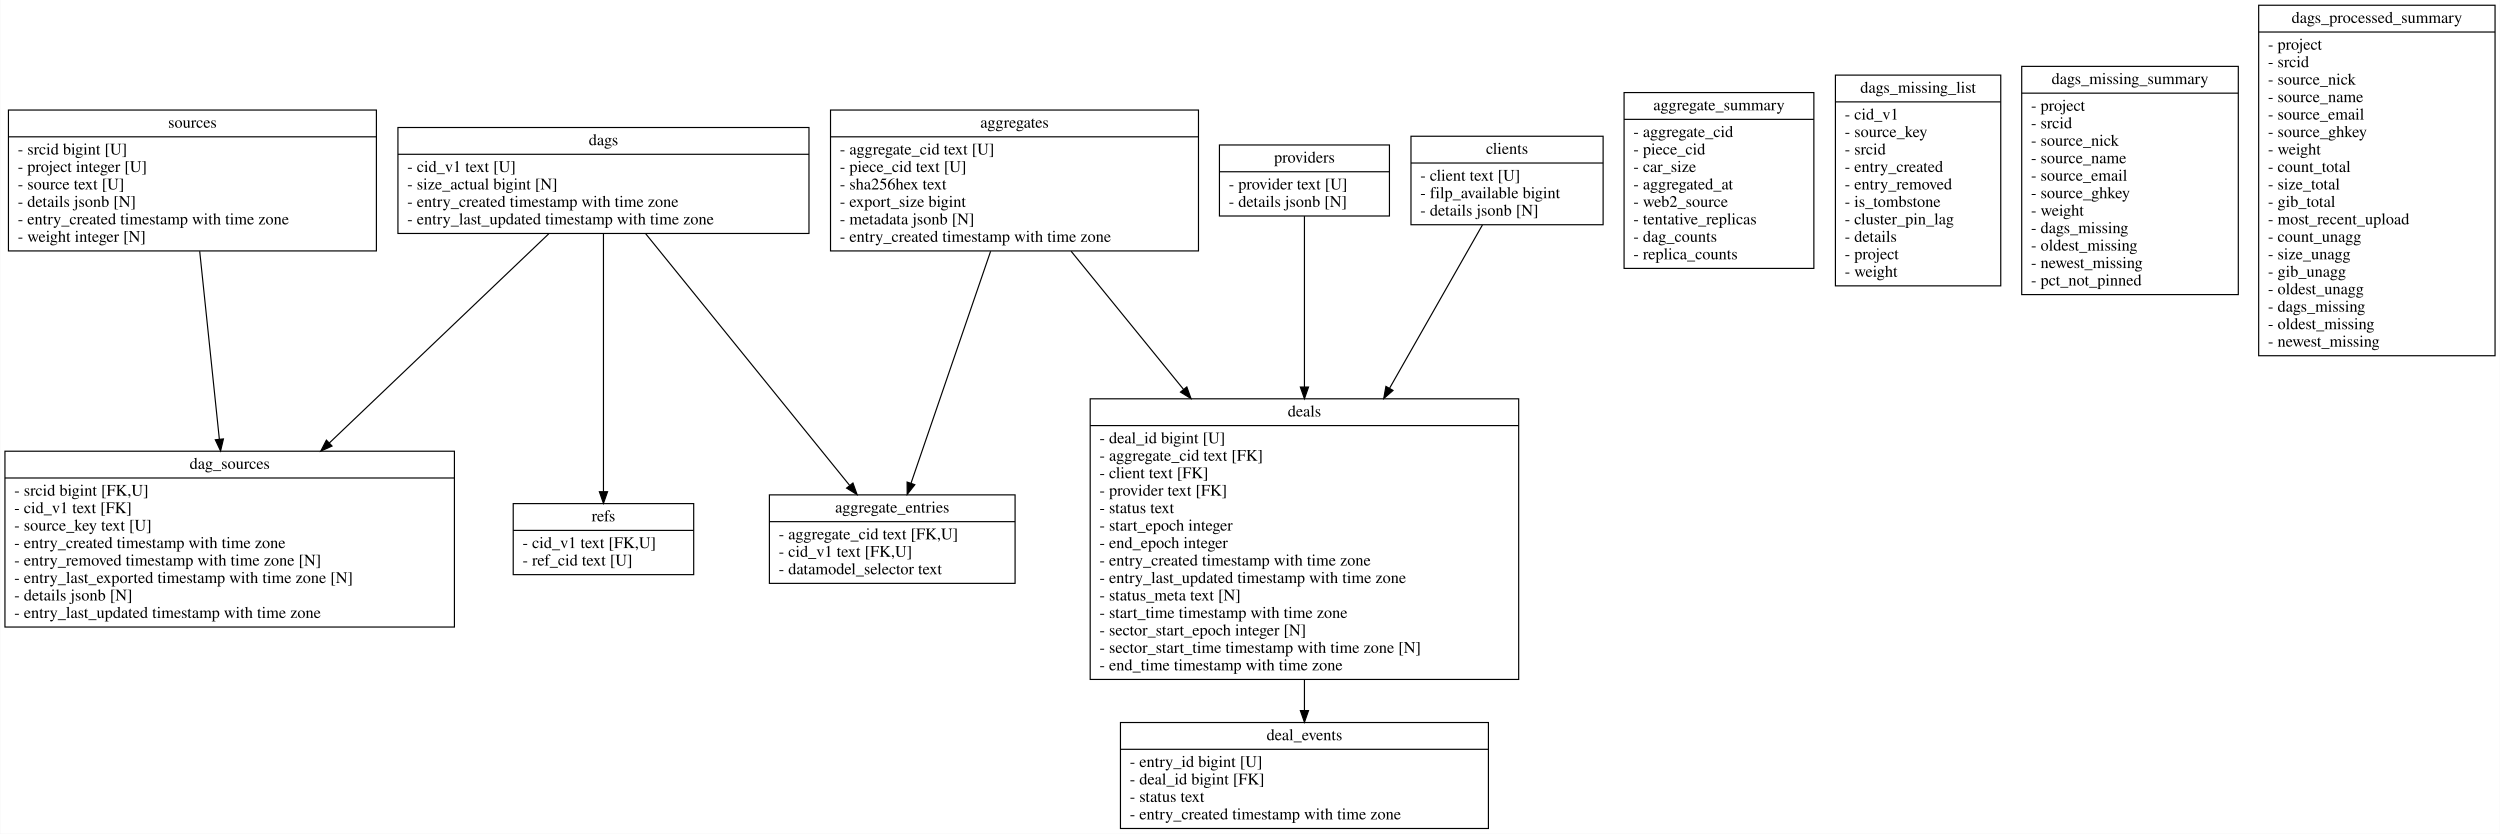
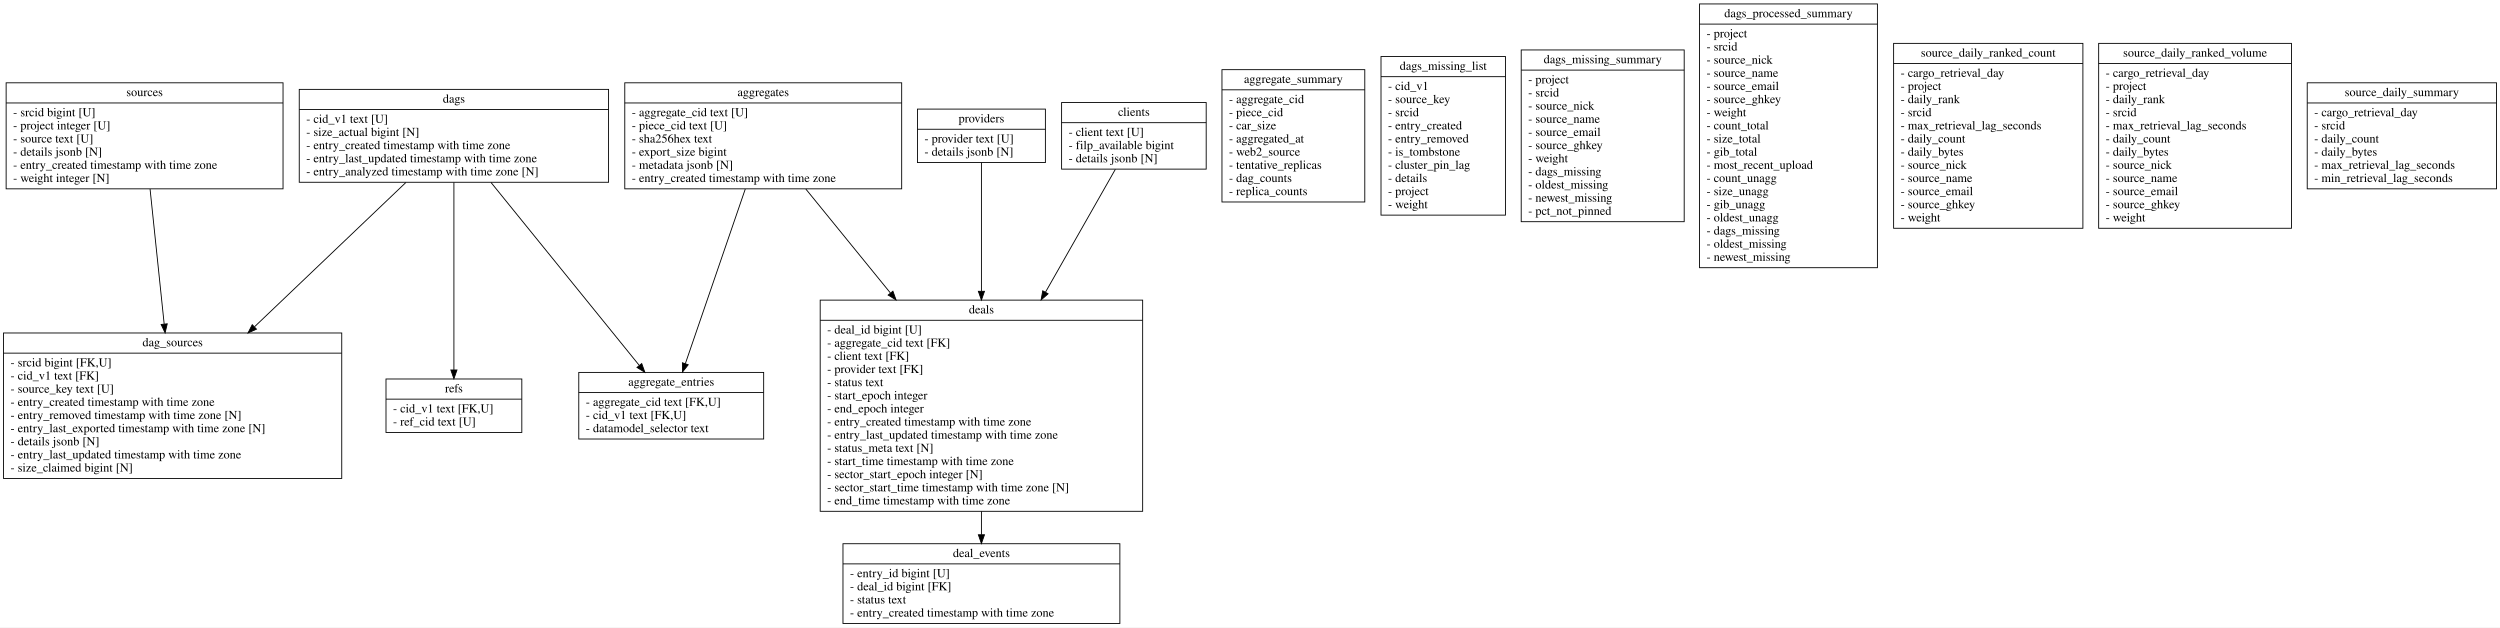
- <svg xmlns="http://www.w3.org/2000/svg" width="2147pt" height="716pt" viewBox="0.00 0.00 2146.50 716.00">
+ <svg xmlns="http://www.w3.org/2000/svg" width="2853pt" height="716pt" viewBox="0.00 0.00 2853.00 716.00">
  <g id="graph0" class="graph" transform="scale(1 1) rotate(0) translate(4 712)">
-     <polygon fill="white" stroke="transparent" points="-4,4 -4,-712 2142.5,-712 2142.5,4 -4,4" />
+     <polygon fill="white" stroke="transparent" points="-4,4 -4,-712 2849,-712 2849,4 -4,4" />
    <g id="node1" class="node">
      <polygon fill="white" stroke="black" points="709,-496.5 709,-617.5 1025,-617.5 1025,-496.5 709,-496.5" />
      <text text-anchor="middle" x="867" y="-602.3" font-family="Times,serif" font-size="14.00">aggregates</text>
      <polyline fill="none" stroke="black" points="709,-594.5 1025,-594.5 " />
      <text text-anchor="start" x="717" y="-579.3" font-family="Times,serif" font-size="14.00">- aggregate_cid text [U]</text>
      <text text-anchor="start" x="717" y="-564.3" font-family="Times,serif" font-size="14.00">- piece_cid text [U]</text>
      <text text-anchor="start" x="717" y="-549.3" font-family="Times,serif" font-size="14.00">- sha256hex text</text>
      <text text-anchor="start" x="717" y="-534.3" font-family="Times,serif" font-size="14.00">- export_size bigint</text>
      <text text-anchor="start" x="717" y="-519.3" font-family="Times,serif" font-size="14.00">- metadata jsonb [N]</text>
      <text text-anchor="start" x="717" y="-504.3" font-family="Times,serif" font-size="14.00">- entry_created timestamp with time zone</text>
    </g>
    <g id="node7" class="node">
      <polygon fill="white" stroke="black" points="656.5,-211 656.5,-287 867.5,-287 867.5,-211 656.5,-211" />
      <text text-anchor="middle" x="762" y="-271.8" font-family="Times,serif" font-size="14.00">aggregate_entries</text>
      <polyline fill="none" stroke="black" points="656.5,-264 867.5,-264 " />
      <text text-anchor="start" x="664.5" y="-248.8" font-family="Times,serif" font-size="14.00">- aggregate_cid text [FK,U]</text>
      <text text-anchor="start" x="664.5" y="-233.8" font-family="Times,serif" font-size="14.00">- cid_v1 text [FK,U]</text>
      <text text-anchor="start" x="664.5" y="-218.8" font-family="Times,serif" font-size="14.00">- datamodel_selector text</text>
    </g>
    <g id="edge1" class="edge">
      <path fill="none" stroke="black" d="M846.51,-496.27C826.5,-437.98 796.48,-350.48 778.12,-296.99" />
      <polygon fill="black" stroke="black" points="781.39,-295.73 774.84,-287.41 774.77,-298.01 781.39,-295.73" />
    </g>
    <g id="node9" class="node">
      <polygon fill="white" stroke="black" points="932,-128.5 932,-369.5 1300,-369.5 1300,-128.5 932,-128.5" />
      <text text-anchor="middle" x="1116" y="-354.3" font-family="Times,serif" font-size="14.00">deals</text>
      <polyline fill="none" stroke="black" points="932,-346.5 1300,-346.5 " />
      <text text-anchor="start" x="940" y="-331.3" font-family="Times,serif" font-size="14.00">- deal_id bigint [U]</text>
      <text text-anchor="start" x="940" y="-316.3" font-family="Times,serif" font-size="14.00">- aggregate_cid text [FK]</text>
      <text text-anchor="start" x="940" y="-301.3" font-family="Times,serif" font-size="14.00">- client text [FK]</text>
      <text text-anchor="start" x="940" y="-286.3" font-family="Times,serif" font-size="14.00">- provider text [FK]</text>
      <text text-anchor="start" x="940" y="-271.3" font-family="Times,serif" font-size="14.00">- status text</text>
      <text text-anchor="start" x="940" y="-256.3" font-family="Times,serif" font-size="14.00">- start_epoch integer</text>
      <text text-anchor="start" x="940" y="-241.3" font-family="Times,serif" font-size="14.00">- end_epoch integer</text>
      <text text-anchor="start" x="940" y="-226.3" font-family="Times,serif" font-size="14.00">- entry_created timestamp with time zone</text>
      <text text-anchor="start" x="940" y="-211.3" font-family="Times,serif" font-size="14.00">- entry_last_updated timestamp with time zone</text>
      <text text-anchor="start" x="940" y="-196.3" font-family="Times,serif" font-size="14.00">- status_meta text [N]</text>
      <text text-anchor="start" x="940" y="-181.3" font-family="Times,serif" font-size="14.00">- start_time timestamp with time zone</text>
      <text text-anchor="start" x="940" y="-166.3" font-family="Times,serif" font-size="14.00">- sector_start_epoch integer [N]</text>
      <text text-anchor="start" x="940" y="-151.3" font-family="Times,serif" font-size="14.00">- sector_start_time timestamp with time zone [N]</text>
      <text text-anchor="start" x="940" y="-136.3" font-family="Times,serif" font-size="14.00">- end_time timestamp with time zone</text>
    </g>
    <g id="edge2" class="edge">
      <path fill="none" stroke="black" d="M915.6,-496.27C943.12,-462.45 978.65,-418.79 1012.13,-377.65" />
      <polygon fill="black" stroke="black" points="1014.98,-379.7 1018.57,-369.73 1009.55,-375.28 1014.98,-379.7" />
    </g>
    <g id="node2" class="node">
      <polygon fill="white" stroke="black" points="1207.5,-519 1207.5,-595 1372.5,-595 1372.5,-519 1207.5,-519" />
      <text text-anchor="middle" x="1290" y="-579.8" font-family="Times,serif" font-size="14.00">clients</text>
      <polyline fill="none" stroke="black" points="1207.5,-572 1372.5,-572 " />
      <text text-anchor="start" x="1215.5" y="-556.8" font-family="Times,serif" font-size="14.00">- client text [U]</text>
      <text text-anchor="start" x="1215.5" y="-541.8" font-family="Times,serif" font-size="14.00">- filp_available bigint</text>
      <text text-anchor="start" x="1215.5" y="-526.8" font-family="Times,serif" font-size="14.00">- details jsonb [N]</text>
    </g>
    <g id="edge3" class="edge">
      <path fill="none" stroke="black" d="M1268.84,-518.78C1248.93,-483.78 1217.95,-429.3 1189.07,-378.51" />
      <polygon fill="black" stroke="black" points="1192.07,-376.7 1184.09,-369.74 1185.99,-380.16 1192.07,-376.7" />
    </g>
    <g id="node3" class="node">
-       <polygon fill="white" stroke="black" points="337.5,-511.5 337.5,-602.5 690.5,-602.5 690.5,-511.5 337.5,-511.5" />
-       <text text-anchor="middle" x="514" y="-587.3" font-family="Times,serif" font-size="14.00">dags</text>
-       <polyline fill="none" stroke="black" points="337.5,-579.5 690.5,-579.5 " />
-       <text text-anchor="start" x="345.5" y="-564.3" font-family="Times,serif" font-size="14.00">- cid_v1 text [U]</text>
-       <text text-anchor="start" x="345.5" y="-549.3" font-family="Times,serif" font-size="14.00">- size_actual bigint [N]</text>
-       <text text-anchor="start" x="345.5" y="-534.3" font-family="Times,serif" font-size="14.00">- entry_created timestamp with time zone</text>
-       <text text-anchor="start" x="345.5" y="-519.3" font-family="Times,serif" font-size="14.00">- entry_last_updated timestamp with time zone</text>
+       <polygon fill="white" stroke="black" points="337.5,-504 337.5,-610 690.5,-610 690.5,-504 337.5,-504" />
+       <text text-anchor="middle" x="514" y="-594.8" font-family="Times,serif" font-size="14.00">dags</text>
+       <polyline fill="none" stroke="black" points="337.5,-587 690.5,-587 " />
+       <text text-anchor="start" x="345.5" y="-571.8" font-family="Times,serif" font-size="14.00">- cid_v1 text [U]</text>
+       <text text-anchor="start" x="345.5" y="-556.8" font-family="Times,serif" font-size="14.00">- size_actual bigint [N]</text>
+       <text text-anchor="start" x="345.5" y="-541.8" font-family="Times,serif" font-size="14.00">- entry_created timestamp with time zone</text>
+       <text text-anchor="start" x="345.5" y="-526.8" font-family="Times,serif" font-size="14.00">- entry_last_updated timestamp with time zone</text>
+       <text text-anchor="start" x="345.5" y="-511.8" font-family="Times,serif" font-size="14.00">- entry_analyzed timestamp with time zone [N]</text>
    </g>
    <g id="node6" class="node">
      <polygon fill="white" stroke="black" points="436.5,-218.5 436.5,-279.5 591.5,-279.5 591.5,-218.5 436.5,-218.5" />
      <text text-anchor="middle" x="514" y="-264.3" font-family="Times,serif" font-size="14.00">refs</text>
      <polyline fill="none" stroke="black" points="436.5,-256.5 591.5,-256.5 " />
      <text text-anchor="start" x="444.5" y="-241.3" font-family="Times,serif" font-size="14.00">- cid_v1 text [FK,U]</text>
      <text text-anchor="start" x="444.5" y="-226.3" font-family="Times,serif" font-size="14.00">- ref_cid text [U]</text>
    </g>
    <g id="edge6" class="edge">
-       <path fill="none" stroke="black" d="M514,-511.18C514,-451.48 514,-346.79 514,-289.77" />
-       <polygon fill="black" stroke="black" points="517.5,-289.7 514,-279.7 510.5,-289.7 517.5,-289.7" />
+       <path fill="none" stroke="black" d="M514,-503.74C514,-443.13 514,-344.53 514,-289.8" />
+       <polygon fill="black" stroke="black" points="517.5,-289.79 514,-279.79 510.5,-289.79 517.5,-289.79" />
    </g>
    <g id="edge4" class="edge">
-       <path fill="none" stroke="black" d="M550.33,-511.18C597.23,-453.31 678.39,-353.16 725.42,-295.14" />
-       <polygon fill="black" stroke="black" points="728.24,-297.21 731.82,-287.24 722.8,-292.81 728.24,-297.21" />
+       <path fill="none" stroke="black" d="M556.35,-503.74C603.95,-445.01 680.45,-350.62 725.51,-295.03" />
+       <polygon fill="black" stroke="black" points="728.34,-297.09 731.92,-287.11 722.91,-292.68 728.34,-297.09" />
    </g>
    <g id="node8" class="node">
-       <polygon fill="white" stroke="black" points="0,-173.5 0,-324.5 386,-324.5 386,-173.5 0,-173.5" />
-       <text text-anchor="middle" x="193" y="-309.3" font-family="Times,serif" font-size="14.00">dag_sources</text>
-       <polyline fill="none" stroke="black" points="0,-301.5 386,-301.5 " />
-       <text text-anchor="start" x="8" y="-286.3" font-family="Times,serif" font-size="14.00">- srcid bigint [FK,U]</text>
-       <text text-anchor="start" x="8" y="-271.3" font-family="Times,serif" font-size="14.00">- cid_v1 text [FK]</text>
-       <text text-anchor="start" x="8" y="-256.3" font-family="Times,serif" font-size="14.00">- source_key text [U]</text>
-       <text text-anchor="start" x="8" y="-241.3" font-family="Times,serif" font-size="14.00">- entry_created timestamp with time zone</text>
-       <text text-anchor="start" x="8" y="-226.3" font-family="Times,serif" font-size="14.00">- entry_removed timestamp with time zone [N]</text>
-       <text text-anchor="start" x="8" y="-211.3" font-family="Times,serif" font-size="14.00">- entry_last_exported timestamp with time zone [N]</text>
-       <text text-anchor="start" x="8" y="-196.3" font-family="Times,serif" font-size="14.00">- details jsonb [N]</text>
-       <text text-anchor="start" x="8" y="-181.3" font-family="Times,serif" font-size="14.00">- entry_last_updated timestamp with time zone</text>
+       <polygon fill="white" stroke="black" points="0,-166 0,-332 386,-332 386,-166 0,-166" />
+       <text text-anchor="middle" x="193" y="-316.8" font-family="Times,serif" font-size="14.00">dag_sources</text>
+       <polyline fill="none" stroke="black" points="0,-309 386,-309 " />
+       <text text-anchor="start" x="8" y="-293.8" font-family="Times,serif" font-size="14.00">- srcid bigint [FK,U]</text>
+       <text text-anchor="start" x="8" y="-278.8" font-family="Times,serif" font-size="14.00">- cid_v1 text [FK]</text>
+       <text text-anchor="start" x="8" y="-263.8" font-family="Times,serif" font-size="14.00">- source_key text [U]</text>
+       <text text-anchor="start" x="8" y="-248.8" font-family="Times,serif" font-size="14.00">- entry_created timestamp with time zone</text>
+       <text text-anchor="start" x="8" y="-233.8" font-family="Times,serif" font-size="14.00">- entry_removed timestamp with time zone [N]</text>
+       <text text-anchor="start" x="8" y="-218.8" font-family="Times,serif" font-size="14.00">- entry_last_exported timestamp with time zone [N]</text>
+       <text text-anchor="start" x="8" y="-203.8" font-family="Times,serif" font-size="14.00">- details jsonb [N]</text>
+       <text text-anchor="start" x="8" y="-188.8" font-family="Times,serif" font-size="14.00">- entry_last_updated timestamp with time zone</text>
+       <text text-anchor="start" x="8" y="-173.8" font-family="Times,serif" font-size="14.00">- size_claimed bigint [N]</text>
    </g>
    <g id="edge5" class="edge">
-       <path fill="none" stroke="black" d="M466.98,-511.18C417.61,-464.12 338.93,-389.11 278.52,-331.52" />
-       <polygon fill="black" stroke="black" points="280.9,-328.95 271.24,-324.59 276.07,-334.02 280.9,-328.95" />
+       <path fill="none" stroke="black" d="M459.18,-503.74C411.88,-458.66 342.54,-392.56 286.49,-339.12" />
+       <polygon fill="black" stroke="black" points="288.68,-336.37 279.03,-332.01 283.85,-341.44 288.68,-336.37" />
    </g>
    <g id="node4" class="node">
      <polygon fill="white" stroke="black" points="1043,-526.5 1043,-587.5 1189,-587.5 1189,-526.5 1043,-526.5" />
      <text text-anchor="middle" x="1116" y="-572.3" font-family="Times,serif" font-size="14.00">providers</text>
      <polyline fill="none" stroke="black" points="1043,-564.5 1189,-564.5 " />
      <text text-anchor="start" x="1051" y="-549.3" font-family="Times,serif" font-size="14.00">- provider text [U]</text>
      <text text-anchor="start" x="1051" y="-534.3" font-family="Times,serif" font-size="14.00">- details jsonb [N]</text>
    </g>
    <g id="edge8" class="edge">
      <path fill="none" stroke="black" d="M1116,-526.38C1116,-492.28 1116,-433.97 1116,-379.67" />
      <polygon fill="black" stroke="black" points="1119.5,-379.59 1116,-369.59 1112.5,-379.59 1119.5,-379.59" />
    </g>
    <g id="node5" class="node">
      <polygon fill="white" stroke="black" points="3,-496.5 3,-617.5 319,-617.5 319,-496.5 3,-496.5" />
      <text text-anchor="middle" x="161" y="-602.3" font-family="Times,serif" font-size="14.00">sources</text>
      <polyline fill="none" stroke="black" points="3,-594.5 319,-594.5 " />
      <text text-anchor="start" x="11" y="-579.3" font-family="Times,serif" font-size="14.00">- srcid bigint [U]</text>
      <text text-anchor="start" x="11" y="-564.3" font-family="Times,serif" font-size="14.00">- project integer [U]</text>
      <text text-anchor="start" x="11" y="-549.3" font-family="Times,serif" font-size="14.00">- source text [U]</text>
      <text text-anchor="start" x="11" y="-534.3" font-family="Times,serif" font-size="14.00">- details jsonb [N]</text>
      <text text-anchor="start" x="11" y="-519.3" font-family="Times,serif" font-size="14.00">- entry_created timestamp with time zone</text>
      <text text-anchor="start" x="11" y="-504.3" font-family="Times,serif" font-size="14.00">- weight integer [N]</text>
    </g>
    <g id="edge9" class="edge">
-       <path fill="none" stroke="black" d="M167.25,-496.27C172.05,-450.29 178.76,-386.13 184.13,-334.83" />
-       <polygon fill="black" stroke="black" points="187.62,-335.06 185.18,-324.75 180.66,-334.33 187.62,-335.06" />
+       <path fill="none" stroke="black" d="M167.25,-496.27C171.82,-452.5 178.12,-392.26 183.35,-342.32" />
+       <polygon fill="black" stroke="black" points="186.85,-342.46 184.41,-332.15 179.89,-341.73 186.85,-342.46" />
    </g>
    <g id="node10" class="node">
      <polygon fill="white" stroke="black" points="958,-0.5 958,-91.5 1274,-91.5 1274,-0.5 958,-0.5" />
      <text text-anchor="middle" x="1116" y="-76.3" font-family="Times,serif" font-size="14.00">deal_events</text>
      <polyline fill="none" stroke="black" points="958,-68.5 1274,-68.5 " />
      <text text-anchor="start" x="966" y="-53.3" font-family="Times,serif" font-size="14.00">- entry_id bigint [U]</text>
      <text text-anchor="start" x="966" y="-38.3" font-family="Times,serif" font-size="14.00">- deal_id bigint [FK]</text>
      <text text-anchor="start" x="966" y="-23.3" font-family="Times,serif" font-size="14.00">- status text</text>
      <text text-anchor="start" x="966" y="-8.3" font-family="Times,serif" font-size="14.00">- entry_created timestamp with time zone</text>
    </g>
    <g id="edge7" class="edge">
      <path fill="none" stroke="black" d="M1116,-128.46C1116,-119.23 1116,-110.23 1116,-101.77" />
      <polygon fill="black" stroke="black" points="1119.5,-101.75 1116,-91.75 1112.5,-101.75 1119.5,-101.75" />
    </g>
    <g id="node11" class="node">
      <polygon fill="white" stroke="black" points="1390.5,-481.5 1390.5,-632.5 1553.5,-632.5 1553.5,-481.5 1390.5,-481.5" />
      <text text-anchor="middle" x="1472" y="-617.3" font-family="Times,serif" font-size="14.00">aggregate_summary</text>
      <polyline fill="none" stroke="black" points="1390.5,-609.5 1553.5,-609.5 " />
      <text text-anchor="start" x="1398.5" y="-594.3" font-family="Times,serif" font-size="14.00">- aggregate_cid</text>
      <text text-anchor="start" x="1398.5" y="-579.3" font-family="Times,serif" font-size="14.00">- piece_cid</text>
      <text text-anchor="start" x="1398.5" y="-564.3" font-family="Times,serif" font-size="14.00">- car_size</text>
      <text text-anchor="start" x="1398.5" y="-549.3" font-family="Times,serif" font-size="14.00">- aggregated_at</text>
      <text text-anchor="start" x="1398.5" y="-534.3" font-family="Times,serif" font-size="14.00">- web2_source</text>
      <text text-anchor="start" x="1398.5" y="-519.3" font-family="Times,serif" font-size="14.00">- tentative_replicas</text>
      <text text-anchor="start" x="1398.5" y="-504.3" font-family="Times,serif" font-size="14.00">- dag_counts</text>
      <text text-anchor="start" x="1398.5" y="-489.3" font-family="Times,serif" font-size="14.00">- replica_counts</text>
    </g>
    <g id="node12" class="node">
      <polygon fill="white" stroke="black" points="1572,-466.5 1572,-647.5 1714,-647.5 1714,-466.5 1572,-466.5" />
      <text text-anchor="middle" x="1643" y="-632.3" font-family="Times,serif" font-size="14.00">dags_missing_list</text>
      <polyline fill="none" stroke="black" points="1572,-624.5 1714,-624.5 " />
      <text text-anchor="start" x="1580" y="-609.3" font-family="Times,serif" font-size="14.00">- cid_v1</text>
      <text text-anchor="start" x="1580" y="-594.3" font-family="Times,serif" font-size="14.00">- source_key</text>
      <text text-anchor="start" x="1580" y="-579.3" font-family="Times,serif" font-size="14.00">- srcid</text>
      <text text-anchor="start" x="1580" y="-564.3" font-family="Times,serif" font-size="14.00">- entry_created</text>
      <text text-anchor="start" x="1580" y="-549.3" font-family="Times,serif" font-size="14.00">- entry_removed</text>
      <text text-anchor="start" x="1580" y="-534.3" font-family="Times,serif" font-size="14.00">- is_tombstone</text>
      <text text-anchor="start" x="1580" y="-519.3" font-family="Times,serif" font-size="14.00">- cluster_pin_lag</text>
      <text text-anchor="start" x="1580" y="-504.3" font-family="Times,serif" font-size="14.00">- details</text>
      <text text-anchor="start" x="1580" y="-489.3" font-family="Times,serif" font-size="14.00">- project</text>
      <text text-anchor="start" x="1580" y="-474.3" font-family="Times,serif" font-size="14.00">- weight</text>
    </g>
    <g id="node13" class="node">
      <polygon fill="white" stroke="black" points="1732,-459 1732,-655 1918,-655 1918,-459 1732,-459" />
      <text text-anchor="middle" x="1825" y="-639.8" font-family="Times,serif" font-size="14.00">dags_missing_summary</text>
      <polyline fill="none" stroke="black" points="1732,-632 1918,-632 " />
      <text text-anchor="start" x="1740" y="-616.8" font-family="Times,serif" font-size="14.00">- project</text>
      <text text-anchor="start" x="1740" y="-601.8" font-family="Times,serif" font-size="14.00">- srcid</text>
      <text text-anchor="start" x="1740" y="-586.8" font-family="Times,serif" font-size="14.00">- source_nick</text>
      <text text-anchor="start" x="1740" y="-571.8" font-family="Times,serif" font-size="14.00">- source_name</text>
      <text text-anchor="start" x="1740" y="-556.8" font-family="Times,serif" font-size="14.00">- source_email</text>
      <text text-anchor="start" x="1740" y="-541.8" font-family="Times,serif" font-size="14.00">- source_ghkey</text>
      <text text-anchor="start" x="1740" y="-526.8" font-family="Times,serif" font-size="14.00">- weight</text>
      <text text-anchor="start" x="1740" y="-511.8" font-family="Times,serif" font-size="14.00">- dags_missing</text>
      <text text-anchor="start" x="1740" y="-496.8" font-family="Times,serif" font-size="14.00">- oldest_missing</text>
      <text text-anchor="start" x="1740" y="-481.8" font-family="Times,serif" font-size="14.00">- newest_missing</text>
      <text text-anchor="start" x="1740" y="-466.8" font-family="Times,serif" font-size="14.00">- pct_not_pinned</text>
    </g>
    <g id="node14" class="node">
      <polygon fill="white" stroke="black" points="1935.5,-406.5 1935.5,-707.5 2138.5,-707.5 2138.5,-406.5 1935.5,-406.5" />
      <text text-anchor="middle" x="2037" y="-692.3" font-family="Times,serif" font-size="14.00">dags_processed_summary</text>
      <polyline fill="none" stroke="black" points="1935.5,-684.5 2138.5,-684.5 " />
      <text text-anchor="start" x="1943.5" y="-669.3" font-family="Times,serif" font-size="14.00">- project</text>
      <text text-anchor="start" x="1943.5" y="-654.3" font-family="Times,serif" font-size="14.00">- srcid</text>
      <text text-anchor="start" x="1943.5" y="-639.3" font-family="Times,serif" font-size="14.00">- source_nick</text>
      <text text-anchor="start" x="1943.5" y="-624.3" font-family="Times,serif" font-size="14.00">- source_name</text>
      <text text-anchor="start" x="1943.5" y="-609.3" font-family="Times,serif" font-size="14.00">- source_email</text>
      <text text-anchor="start" x="1943.5" y="-594.3" font-family="Times,serif" font-size="14.00">- source_ghkey</text>
      <text text-anchor="start" x="1943.5" y="-579.3" font-family="Times,serif" font-size="14.00">- weight</text>
      <text text-anchor="start" x="1943.5" y="-564.3" font-family="Times,serif" font-size="14.00">- count_total</text>
      <text text-anchor="start" x="1943.5" y="-549.3" font-family="Times,serif" font-size="14.00">- size_total</text>
      <text text-anchor="start" x="1943.5" y="-534.3" font-family="Times,serif" font-size="14.00">- gib_total</text>
      <text text-anchor="start" x="1943.5" y="-519.3" font-family="Times,serif" font-size="14.00">- most_recent_upload</text>
      <text text-anchor="start" x="1943.5" y="-504.3" font-family="Times,serif" font-size="14.00">- count_unagg</text>
      <text text-anchor="start" x="1943.5" y="-489.3" font-family="Times,serif" font-size="14.00">- size_unagg</text>
      <text text-anchor="start" x="1943.5" y="-474.3" font-family="Times,serif" font-size="14.00">- gib_unagg</text>
      <text text-anchor="start" x="1943.5" y="-459.3" font-family="Times,serif" font-size="14.00">- oldest_unagg</text>
      <text text-anchor="start" x="1943.5" y="-444.3" font-family="Times,serif" font-size="14.00">- dags_missing</text>
      <text text-anchor="start" x="1943.5" y="-429.3" font-family="Times,serif" font-size="14.00">- oldest_missing</text>
      <text text-anchor="start" x="1943.5" y="-414.3" font-family="Times,serif" font-size="14.00">- newest_missing</text>
    </g>
+     <g id="node15" class="node">
+       <polygon fill="white" stroke="black" points="2157,-451.5 2157,-662.5 2373,-662.5 2373,-451.5 2157,-451.5" />
+       <text text-anchor="middle" x="2265" y="-647.3" font-family="Times,serif" font-size="14.00">source_daily_ranked_count</text>
+       <polyline fill="none" stroke="black" points="2157,-639.5 2373,-639.5 " />
+       <text text-anchor="start" x="2165" y="-624.3" font-family="Times,serif" font-size="14.00">- cargo_retrieval_day</text>
+       <text text-anchor="start" x="2165" y="-609.3" font-family="Times,serif" font-size="14.00">- project</text>
+       <text text-anchor="start" x="2165" y="-594.3" font-family="Times,serif" font-size="14.00">- daily_rank</text>
+       <text text-anchor="start" x="2165" y="-579.3" font-family="Times,serif" font-size="14.00">- srcid</text>
+       <text text-anchor="start" x="2165" y="-564.3" font-family="Times,serif" font-size="14.00">- max_retrieval_lag_seconds</text>
+       <text text-anchor="start" x="2165" y="-549.3" font-family="Times,serif" font-size="14.00">- daily_count</text>
+       <text text-anchor="start" x="2165" y="-534.3" font-family="Times,serif" font-size="14.00">- daily_bytes</text>
+       <text text-anchor="start" x="2165" y="-519.3" font-family="Times,serif" font-size="14.00">- source_nick</text>
+       <text text-anchor="start" x="2165" y="-504.3" font-family="Times,serif" font-size="14.00">- source_name</text>
+       <text text-anchor="start" x="2165" y="-489.3" font-family="Times,serif" font-size="14.00">- source_email</text>
+       <text text-anchor="start" x="2165" y="-474.3" font-family="Times,serif" font-size="14.00">- source_ghkey</text>
+       <text text-anchor="start" x="2165" y="-459.3" font-family="Times,serif" font-size="14.00">- weight</text>
+     </g>
+     <g id="node16" class="node">
+       <polygon fill="white" stroke="black" points="2391,-451.5 2391,-662.5 2611,-662.5 2611,-451.5 2391,-451.5" />
+       <text text-anchor="middle" x="2501" y="-647.3" font-family="Times,serif" font-size="14.00">source_daily_ranked_volume</text>
+       <polyline fill="none" stroke="black" points="2391,-639.5 2611,-639.5 " />
+       <text text-anchor="start" x="2399" y="-624.3" font-family="Times,serif" font-size="14.00">- cargo_retrieval_day</text>
+       <text text-anchor="start" x="2399" y="-609.3" font-family="Times,serif" font-size="14.00">- project</text>
+       <text text-anchor="start" x="2399" y="-594.3" font-family="Times,serif" font-size="14.00">- daily_rank</text>
+       <text text-anchor="start" x="2399" y="-579.3" font-family="Times,serif" font-size="14.00">- srcid</text>
+       <text text-anchor="start" x="2399" y="-564.3" font-family="Times,serif" font-size="14.00">- max_retrieval_lag_seconds</text>
+       <text text-anchor="start" x="2399" y="-549.3" font-family="Times,serif" font-size="14.00">- daily_count</text>
+       <text text-anchor="start" x="2399" y="-534.3" font-family="Times,serif" font-size="14.00">- daily_bytes</text>
+       <text text-anchor="start" x="2399" y="-519.3" font-family="Times,serif" font-size="14.00">- source_nick</text>
+       <text text-anchor="start" x="2399" y="-504.3" font-family="Times,serif" font-size="14.00">- source_name</text>
+       <text text-anchor="start" x="2399" y="-489.3" font-family="Times,serif" font-size="14.00">- source_email</text>
+       <text text-anchor="start" x="2399" y="-474.3" font-family="Times,serif" font-size="14.00">- source_ghkey</text>
+       <text text-anchor="start" x="2399" y="-459.3" font-family="Times,serif" font-size="14.00">- weight</text>
+     </g>
+     <g id="node17" class="node">
+       <polygon fill="white" stroke="black" points="2629,-496.5 2629,-617.5 2845,-617.5 2845,-496.5 2629,-496.5" />
+       <text text-anchor="middle" x="2737" y="-602.3" font-family="Times,serif" font-size="14.00">source_daily_summary</text>
+       <polyline fill="none" stroke="black" points="2629,-594.5 2845,-594.5 " />
+       <text text-anchor="start" x="2637" y="-579.3" font-family="Times,serif" font-size="14.00">- cargo_retrieval_day</text>
+       <text text-anchor="start" x="2637" y="-564.3" font-family="Times,serif" font-size="14.00">- srcid</text>
+       <text text-anchor="start" x="2637" y="-549.3" font-family="Times,serif" font-size="14.00">- daily_count</text>
+       <text text-anchor="start" x="2637" y="-534.3" font-family="Times,serif" font-size="14.00">- daily_bytes</text>
+       <text text-anchor="start" x="2637" y="-519.3" font-family="Times,serif" font-size="14.00">- max_retrieval_lag_seconds</text>
+       <text text-anchor="start" x="2637" y="-504.3" font-family="Times,serif" font-size="14.00">- min_retrieval_lag_seconds</text>
+     </g>
  </g>
</svg>
